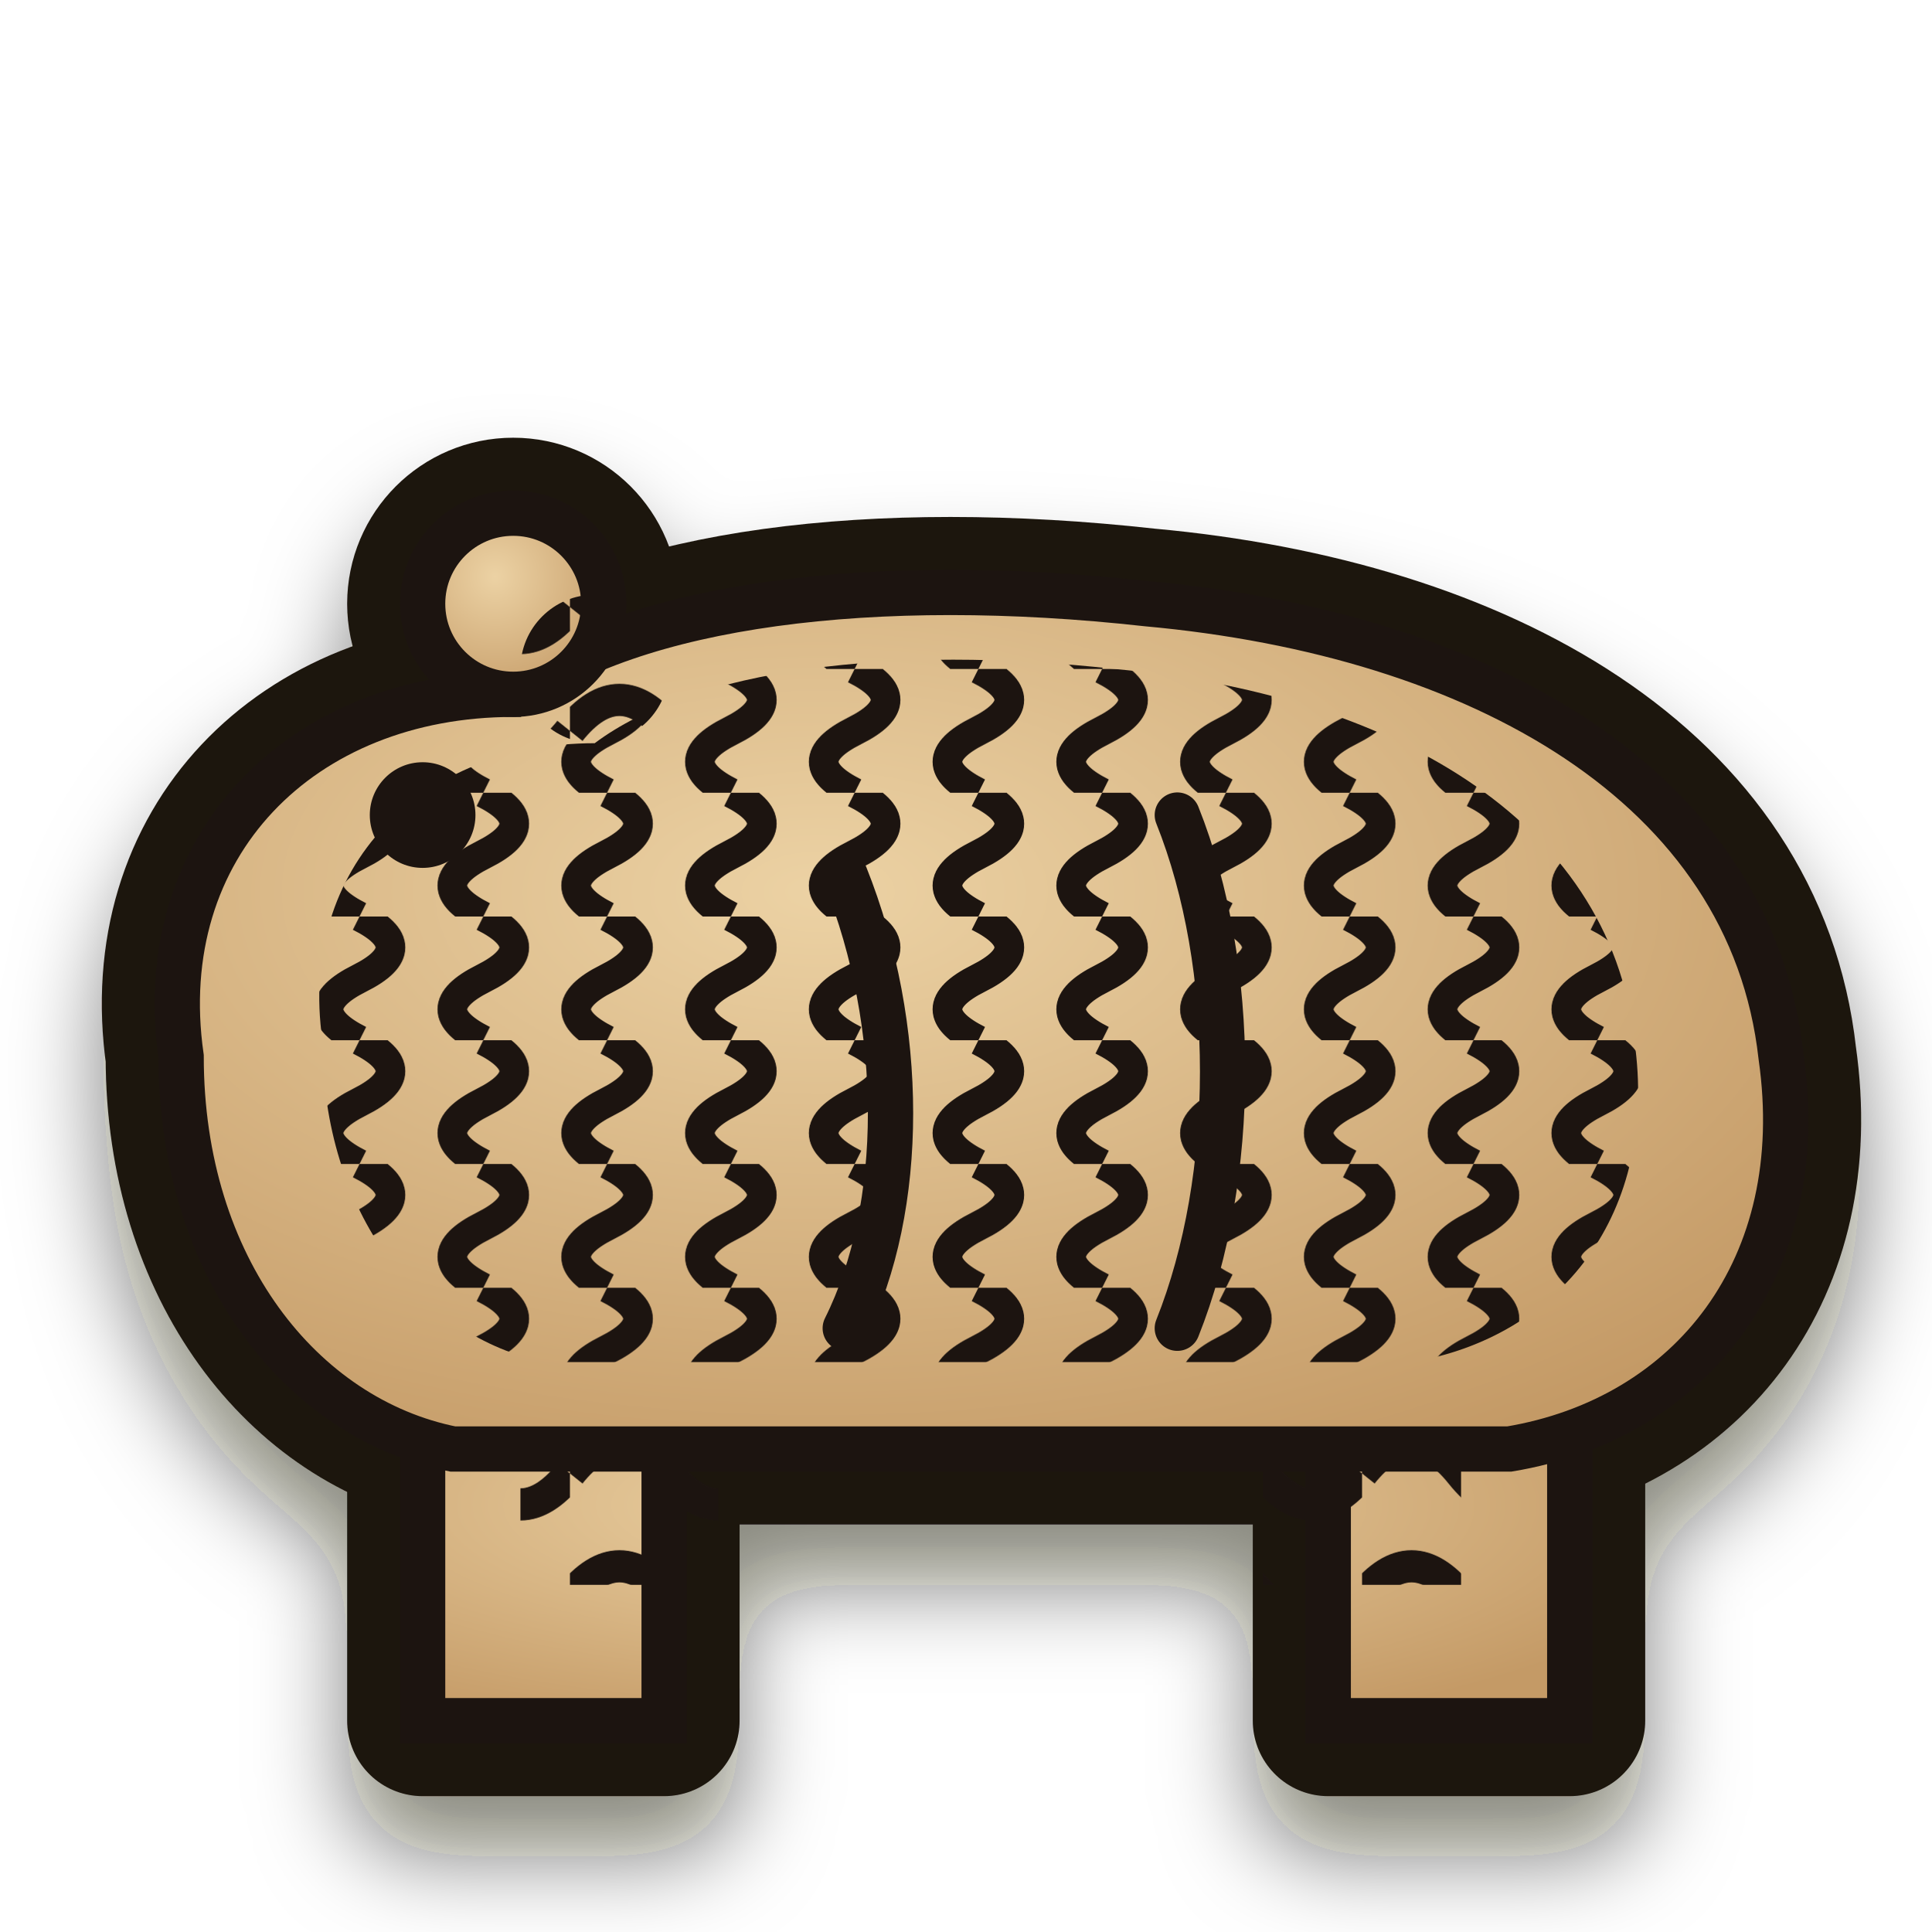
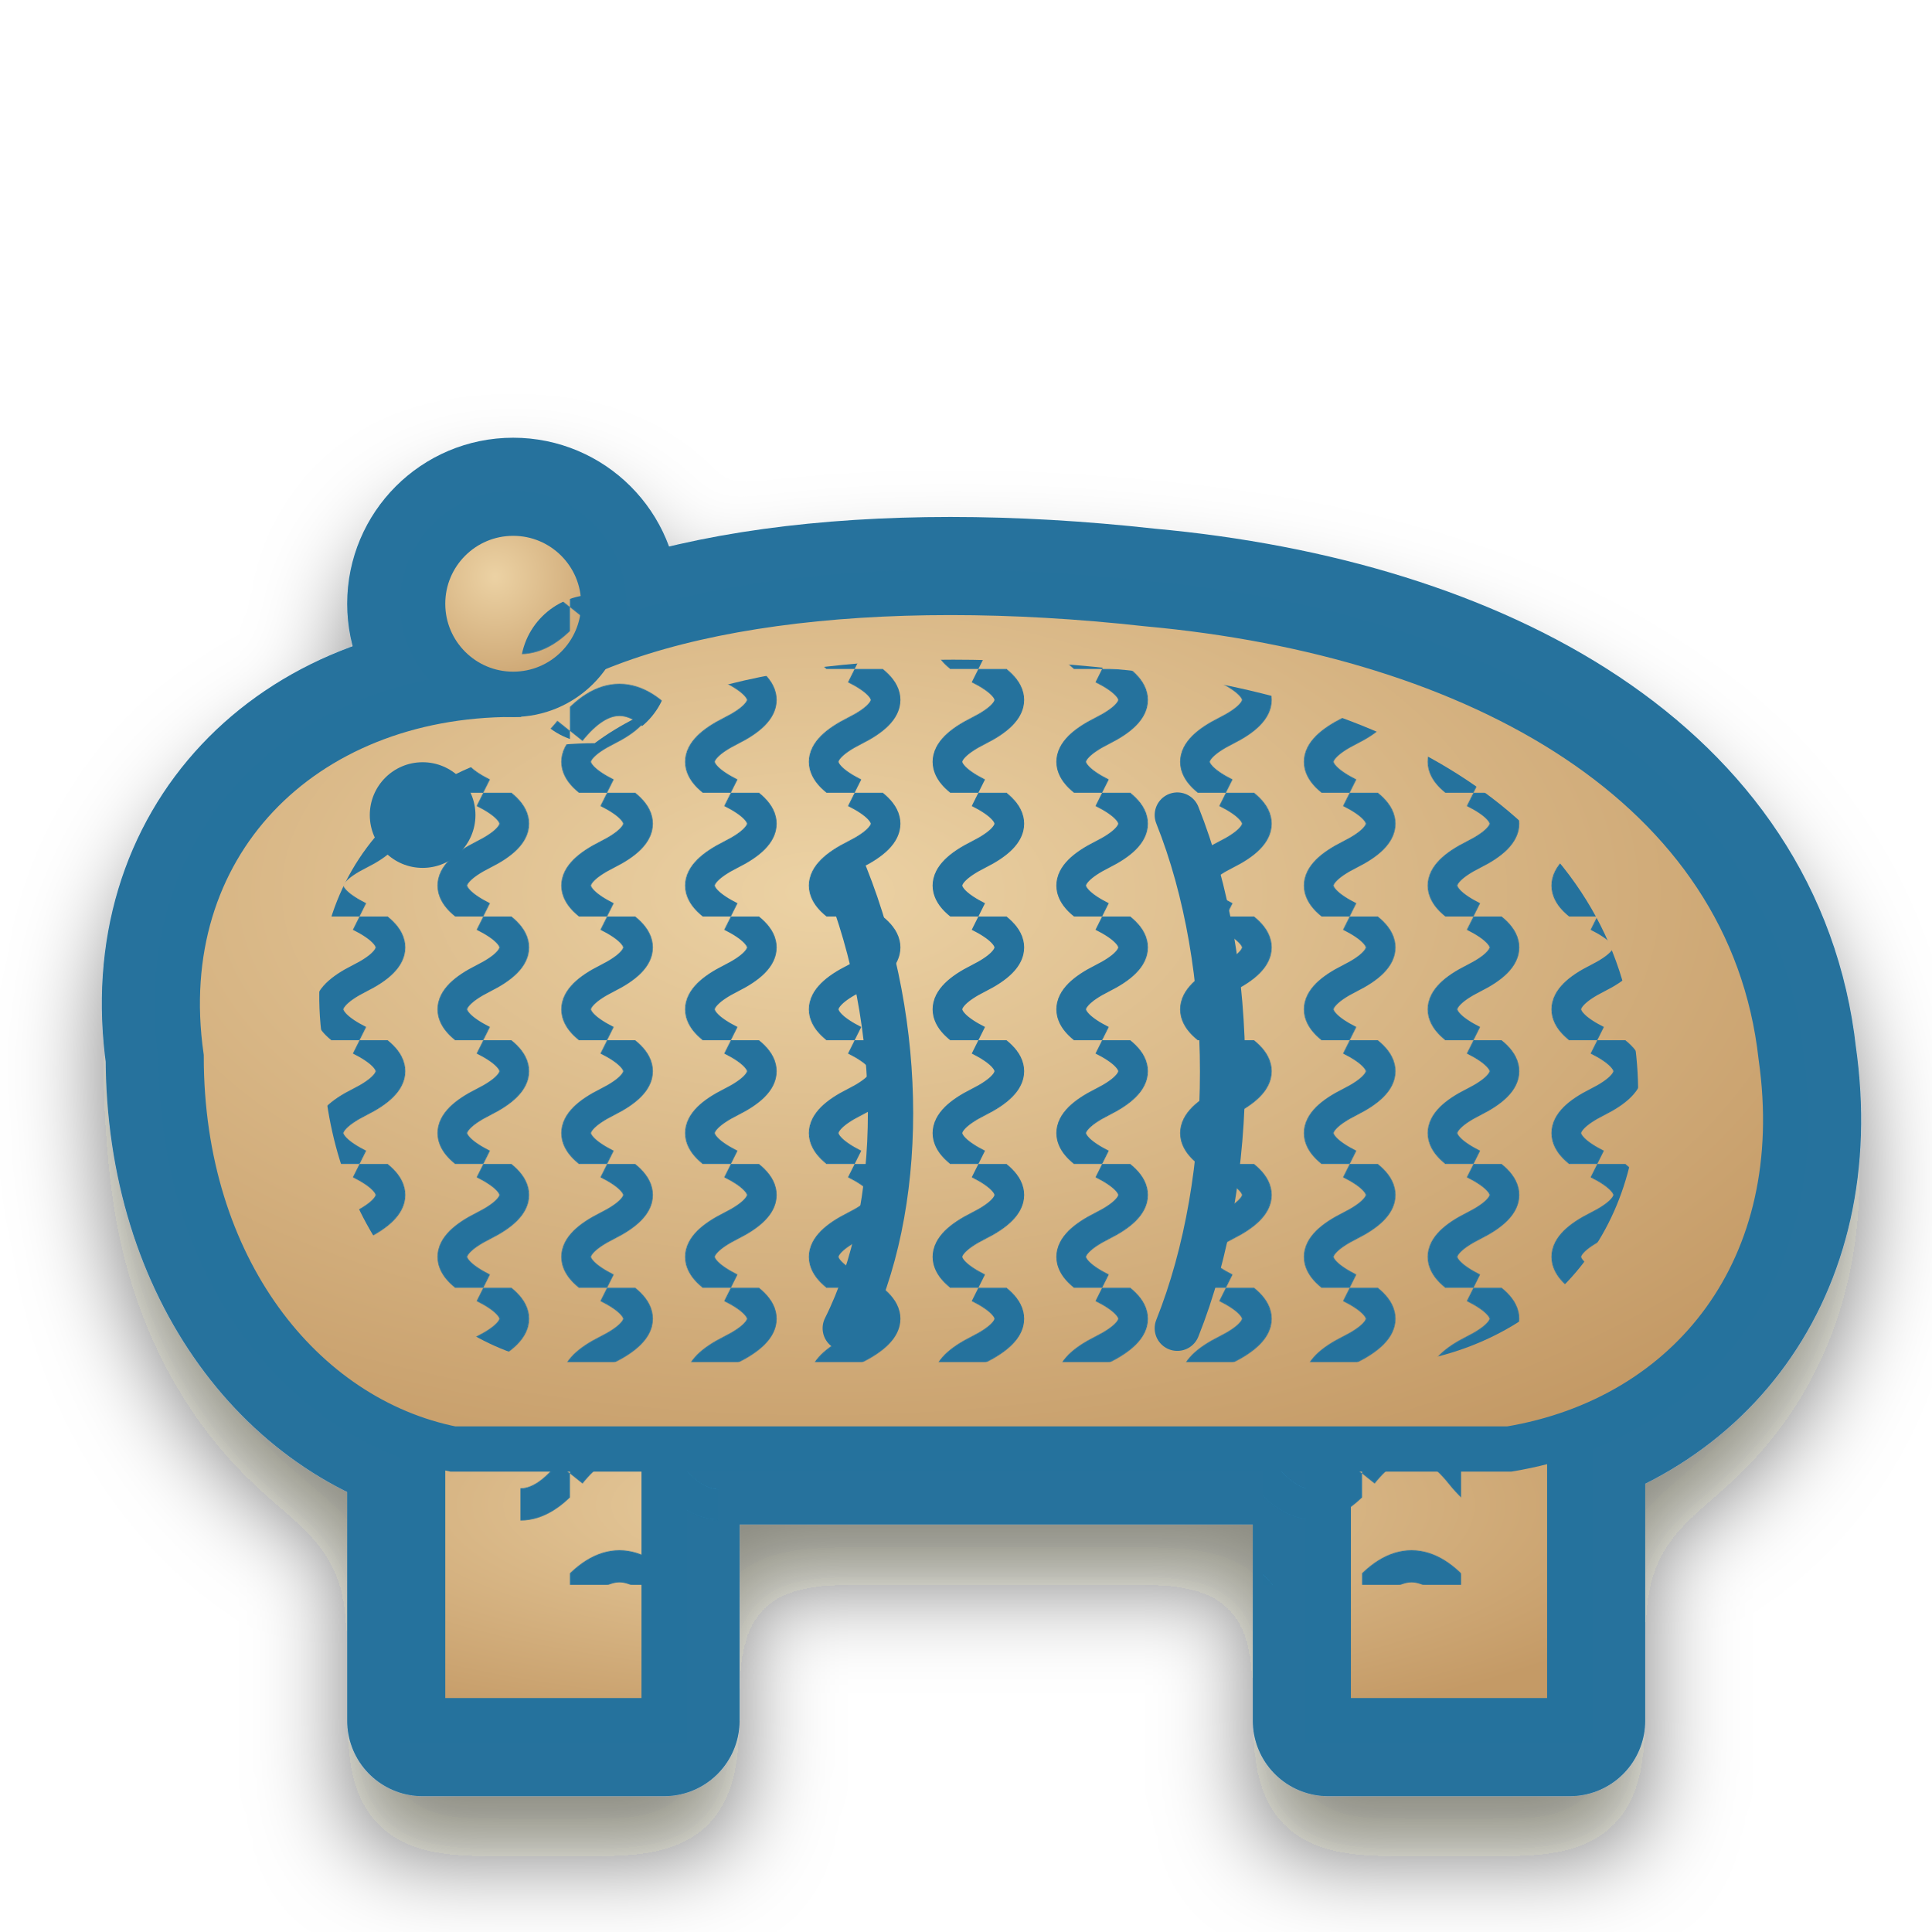
<svg xmlns="http://www.w3.org/2000/svg" viewBox="0 0 128 128" width="128" height="128">
  <defs>
    <filter id="sh" filterUnits="userSpaceOnUse" x="-50" y="-50" width="228" height="228">
      <feDropShadow dx="0" dy="4" stdDeviation="3" flood-color="#190c00" flood-opacity=".5" />
    </filter>
    <radialGradient id="clay" cx=".4" cy=".35" r=".75">
      <stop offset="0" stop-color="#ecd2a4" />
      <stop offset="1" stop-color="#c49a66" />
    </radialGradient>
    <pattern id="wave" width="16" height="10" patternUnits="userSpaceOnUse">
-       <path d="M0 5 Q4 0 8 5 T16 5" fill="none" stroke="#1c1410" stroke-width="2.6" />
+       <path d="M0 5 Q4 0 8 5 T16 5" fill="none" stroke="#25729d" stroke-width="2.6" />
    </pattern>
    <pattern id="zz" width="10" height="10" patternUnits="userSpaceOnUse" patternTransform="rotate(90)">
-       <path d="M0 5 Q2.5 0 5 5 T10 5" fill="none" stroke="#1c1410" stroke-width="2.4" />
+       <path d="M0 5 Q2.5 0 5 5 T10 5" fill="none" stroke="#25729d" stroke-width="2.4" />
    </pattern>
  </defs>
  <g filter="url(#sh)">
-     <path d="M28 92 H44 V114 H28 Z M88 92 H104 V114 H88 Z" fill="#1c1410" stroke="#1c1410" stroke-width="10" stroke-linejoin="round" />
-     <path d="M12 70 C10 56 20 46 34 46 C42 40 58 38 76 40 C98 42 116 52 118 70 C120 84 112 94 100 96 H30 C20 94 12 84 12 70 Z" fill="#1c1410" stroke="#1c1410" stroke-width="10" stroke-linejoin="round" />
-     <path d="M34 34 A6 6 0 1 1 34 46 A6 6 0 1 1 34 34 Z" fill="#1c1410" stroke="#1c1410" stroke-width="10" stroke-linejoin="round" />
-     <path d="M28 50.5 A3.5 3.5 0 1 1 28 57.5 A3.5 3.5 0 1 1 28 50.5 Z" fill="#1c1410" stroke="#1c1410" stroke-width="10" stroke-linejoin="round" />
-     <path d="M56 58 C60 68 60 80 56 88 M78 54 C82 64 82 78 78 88" fill="none" stroke="#1c1410" stroke-width="13" stroke-linecap="round" stroke-linejoin="round" />
+     <path d="M28 92 H44 V114 H28 Z M88 92 H104 V114 H88 Z" fill="#25729d" stroke="#25729d" stroke-width="10" stroke-linejoin="round" />
+     <path d="M12 70 C10 56 20 46 34 46 C42 40 58 38 76 40 C98 42 116 52 118 70 C120 84 112 94 100 96 H30 C20 94 12 84 12 70 Z" fill="#25729d" stroke="#25729d" stroke-width="10" stroke-linejoin="round" />
+     <path d="M34 34 A6 6 0 1 1 34 46 A6 6 0 1 1 34 34 Z" fill="#25729d" stroke="#25729d" stroke-width="10" stroke-linejoin="round" />
+     <path d="M28 50.5 A3.5 3.5 0 1 1 28 57.5 A3.5 3.5 0 1 1 28 50.5 Z" fill="#25729d" stroke="#25729d" stroke-width="10" stroke-linejoin="round" />
+     <path d="M56 58 C60 68 60 80 56 88 M78 54 C82 64 82 78 78 88" fill="none" stroke="#25729d" stroke-width="13" stroke-linecap="round" stroke-linejoin="round" />
  </g>
  <path d="M28 92 H44 V114 H28 Z M88 92 H104 V114 H88 Z" fill="url(#clay)" />
  <path d="M28 92 H44 V114 H28 Z M88 92 H104 V114 H88 Z" fill="url(#wave)" transform="translate(64 64) scale(.82) translate(-64 -64)" />
-   <path d="M28 92 H44 V114 H28 Z M88 92 H104 V114 H88 Z" fill="none" stroke="#1c1410" stroke-width="3" />
+   <path d="M28 92 H44 V114 H28 Z M88 92 H104 V114 H88 Z" fill="none" stroke="#25729d" stroke-width="3" />
  <path d="M12 70 C10 56 20 46 34 46 C42 40 58 38 76 40 C98 42 116 52 118 70 C120 84 112 94 100 96 H30 C20 94 12 84 12 70 Z" fill="url(#clay)" />
  <path d="M12 70 C10 56 20 46 34 46 C42 40 58 38 76 40 C98 42 116 52 118 70 C120 84 112 94 100 96 H30 C20 94 12 84 12 70 Z" fill="url(#zz)" transform="translate(64 64) scale(.82) translate(-64 -64)" />
-   <path d="M12 70 C10 56 20 46 34 46 C42 40 58 38 76 40 C98 42 116 52 118 70 C120 84 112 94 100 96 H30 C20 94 12 84 12 70 Z" fill="none" stroke="#1c1410" stroke-width="3" />
+   <path d="M12 70 C10 56 20 46 34 46 C42 40 58 38 76 40 C98 42 116 52 118 70 C120 84 112 94 100 96 H30 C20 94 12 84 12 70 Z" fill="none" stroke="#25729d" stroke-width="3" />
  <path d="M34 34 A6 6 0 1 1 34 46 A6 6 0 1 1 34 34 Z" fill="url(#clay)" />
  <path d="M34 34 A6 6 0 1 1 34 46 A6 6 0 1 1 34 34 Z" fill="url(#wave)" transform="translate(64 64) scale(.82) translate(-64 -64)" />
-   <path d="M34 34 A6 6 0 1 1 34 46 A6 6 0 1 1 34 34 Z" fill="none" stroke="#1c1410" stroke-width="3" />
-   <path d="M28 50.5 A3.5 3.5 0 1 1 28 57.5 A3.5 3.5 0 1 1 28 50.5 Z" fill="#1c1410" />
-   <path d="M56 58 C60 68 60 80 56 88 M78 54 C82 64 82 78 78 88" fill="none" stroke="#1c1410" stroke-width="3" stroke-linecap="round" />
+   <path d="M34 34 A6 6 0 1 1 34 46 A6 6 0 1 1 34 34 Z" fill="none" stroke="#25729d" stroke-width="3" />
+   <path d="M28 50.5 A3.5 3.5 0 1 1 28 57.5 A3.5 3.5 0 1 1 28 50.5 Z" fill="#25729d" />
+   <path d="M56 58 C60 68 60 80 56 88 M78 54 C82 64 82 78 78 88" fill="none" stroke="#25729d" stroke-width="3" stroke-linecap="round" />
</svg>
